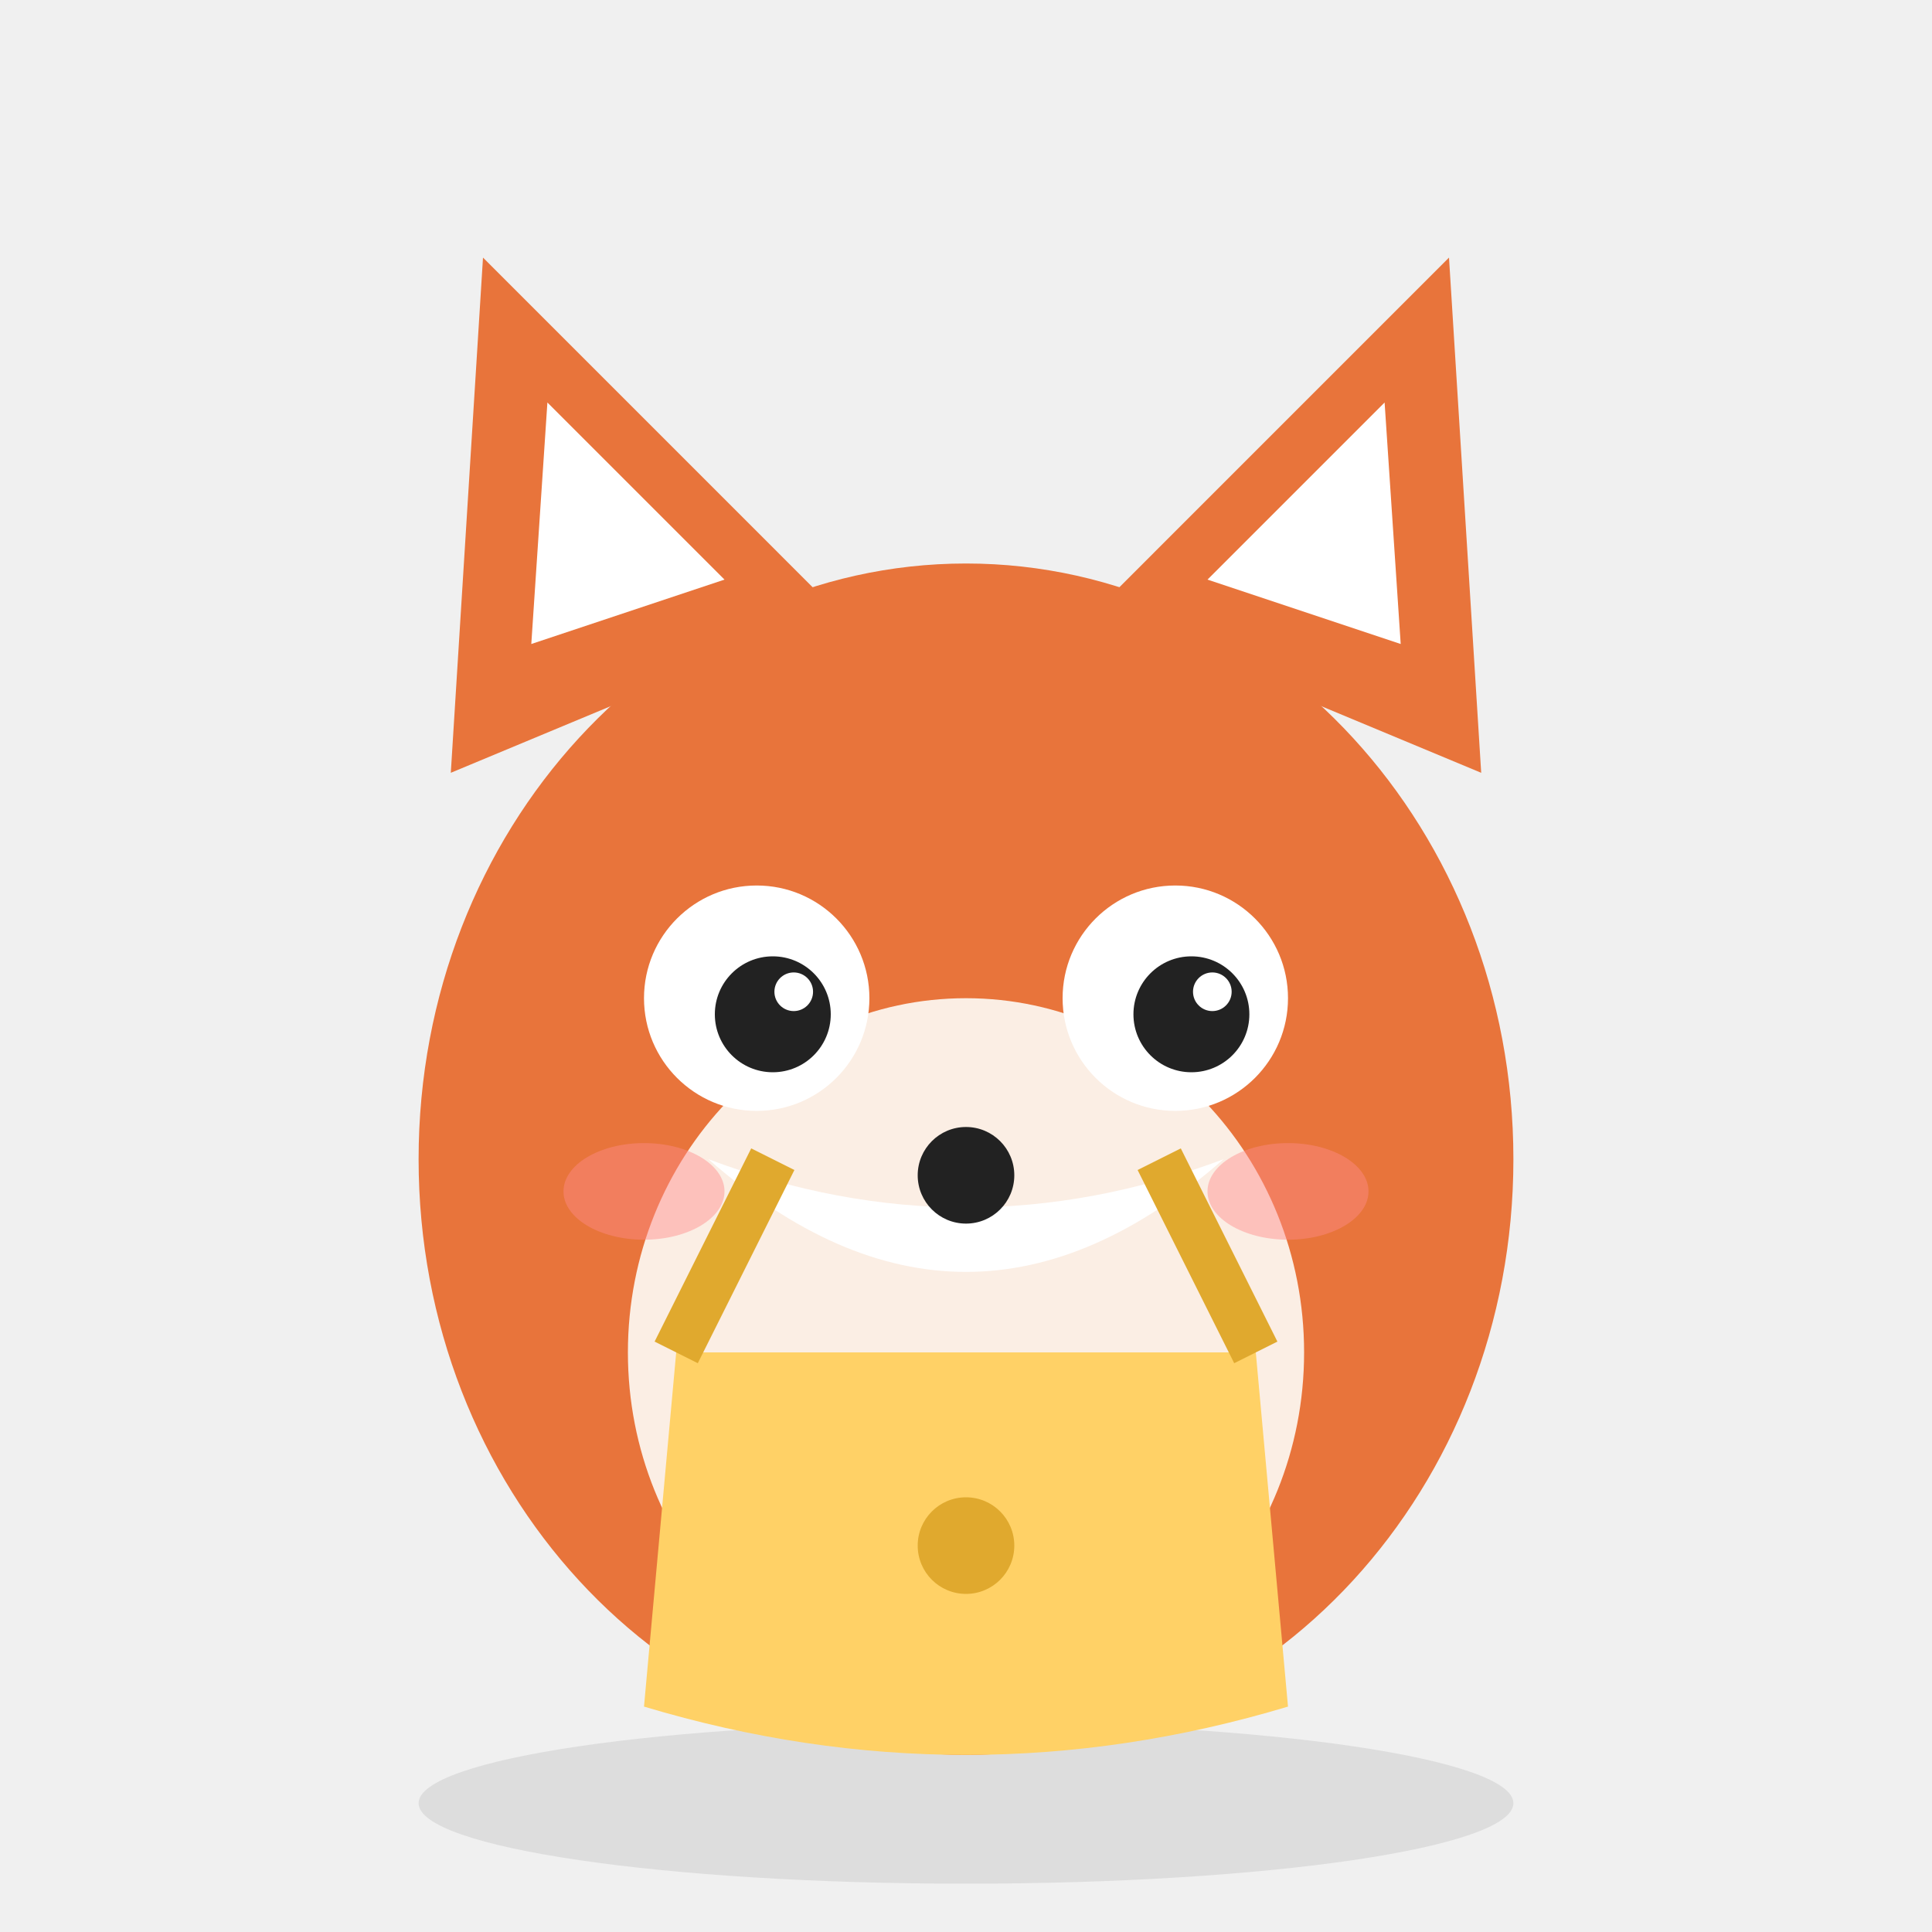
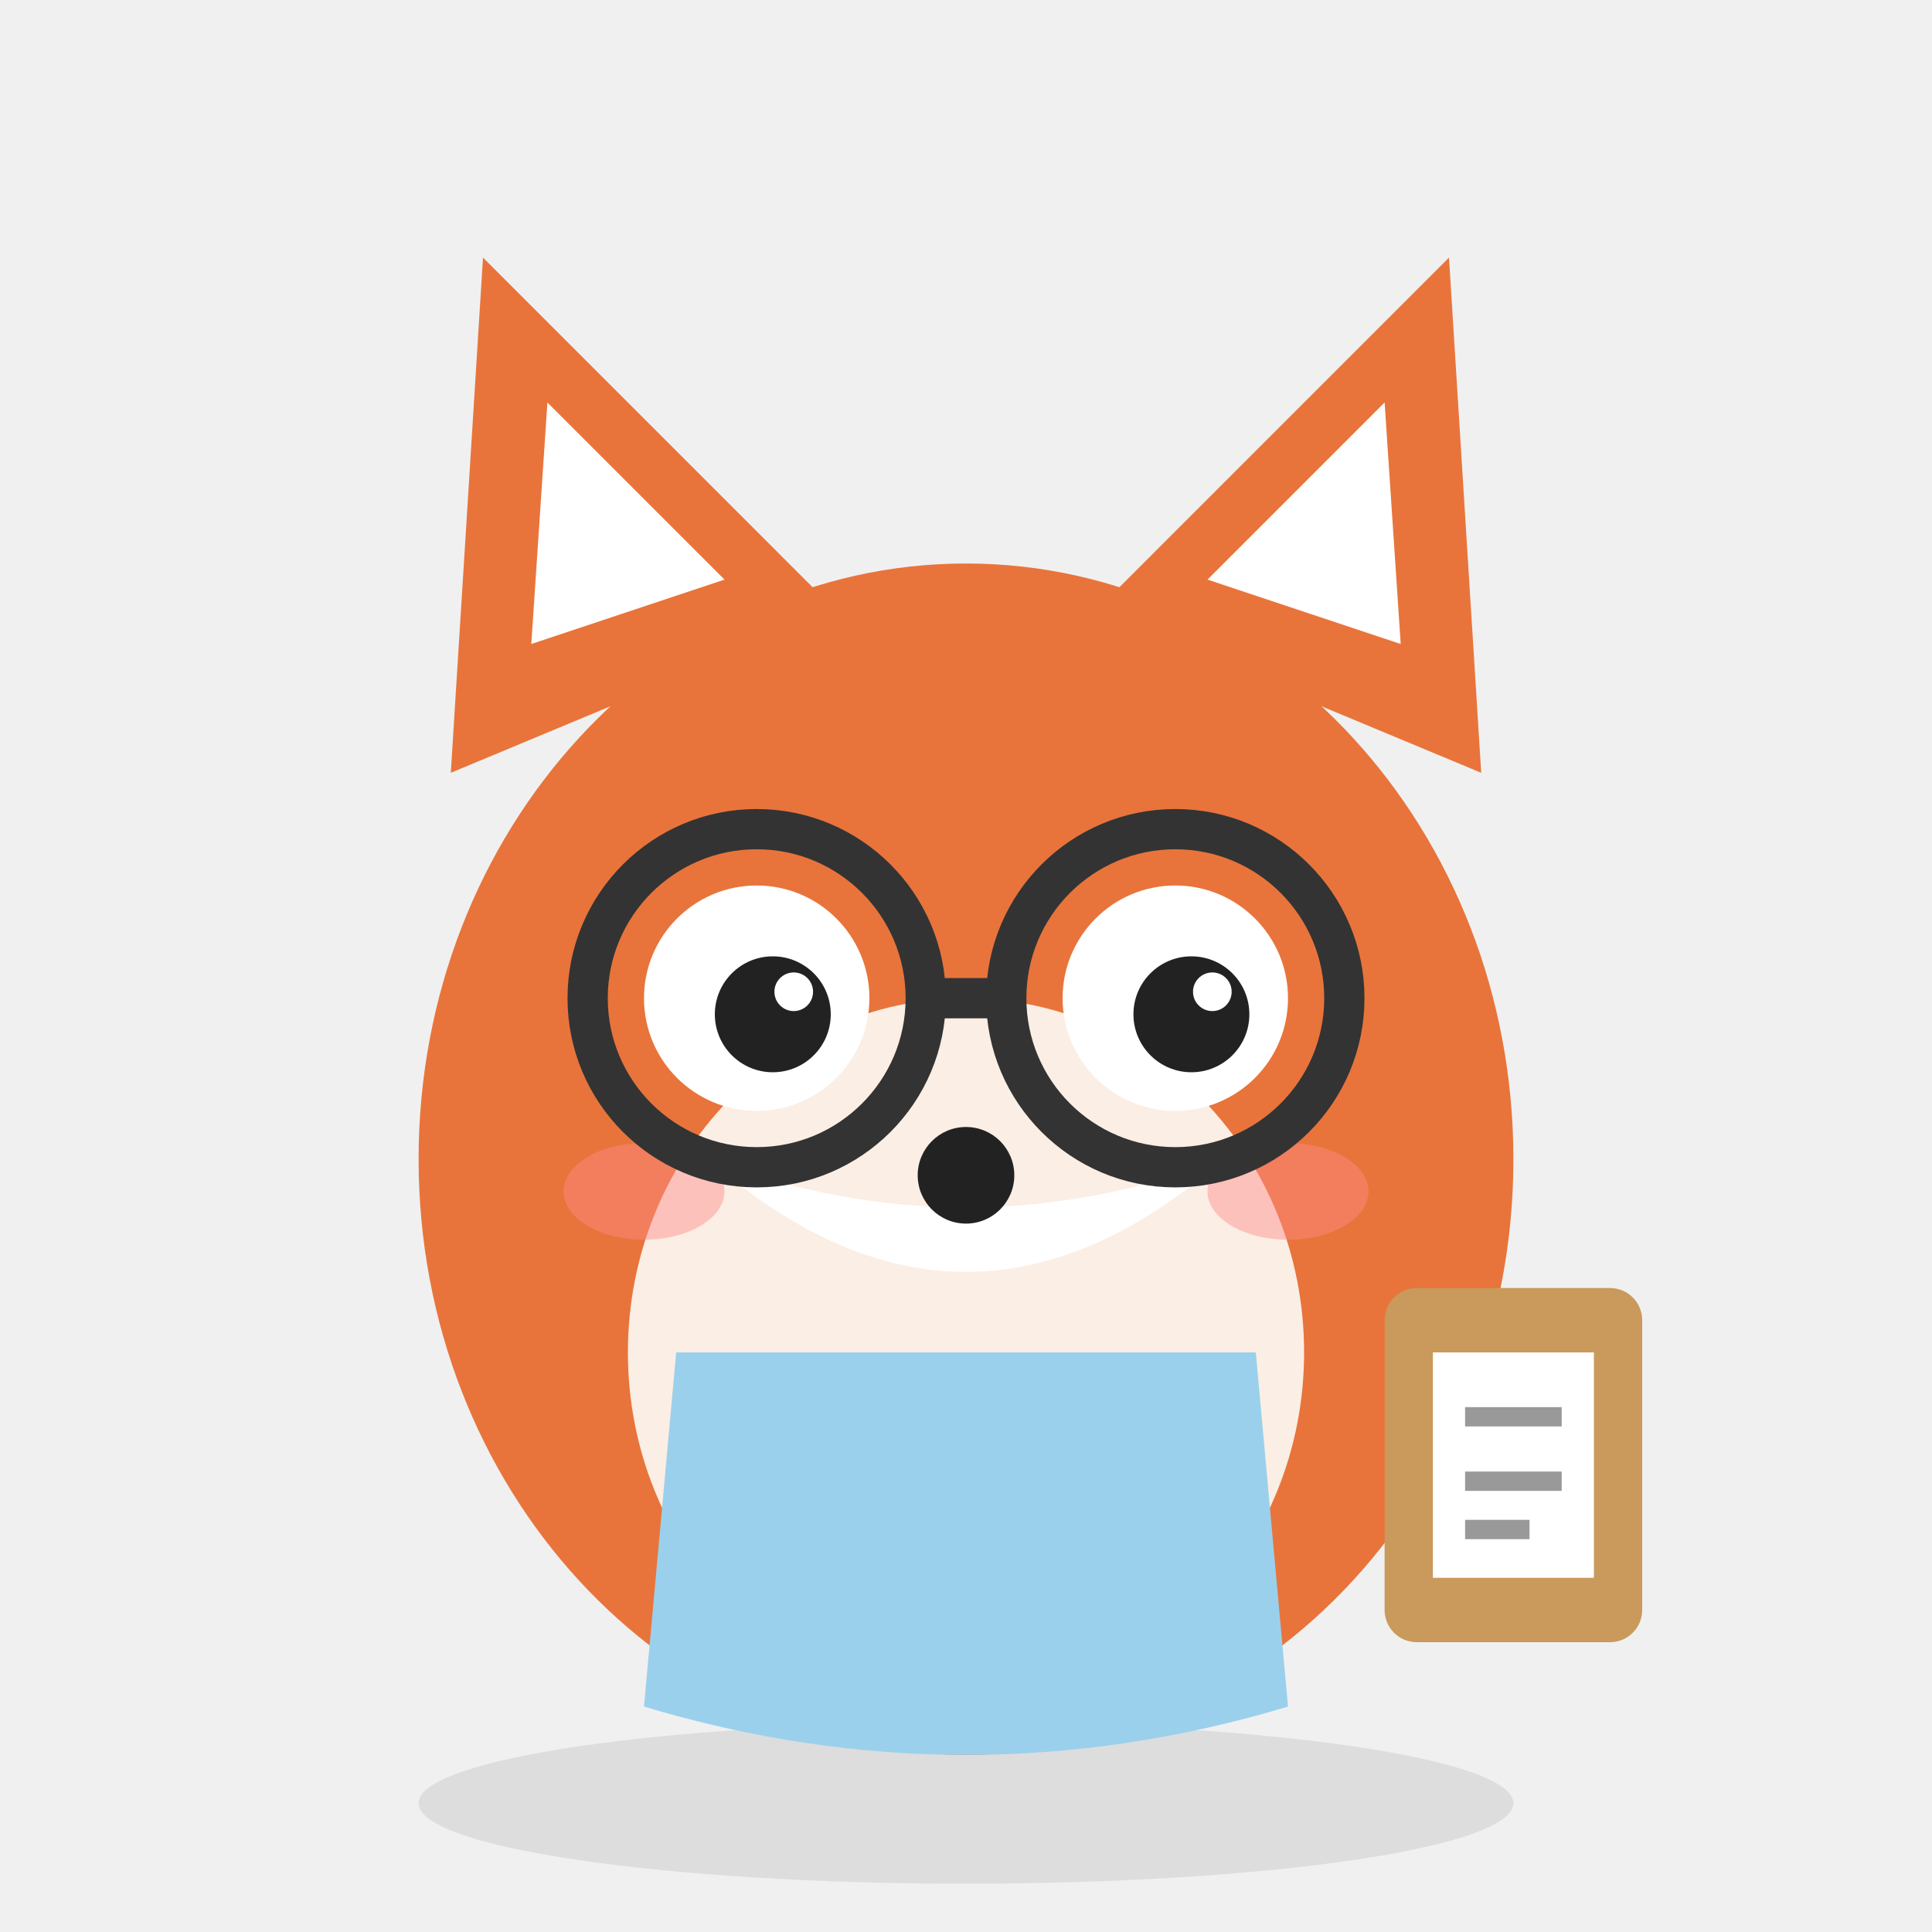
<svg xmlns="http://www.w3.org/2000/svg" viewBox="0 0 120 120" width="240" height="240">
  <ellipse cx="60" cy="112" rx="34" ry="5" fill="#000" opacity=".08" />
  <ellipse cx="60" cy="72" rx="34" ry="37" fill="#e8743b" />
  <ellipse cx="60" cy="84" rx="21" ry="22" fill="#fbeee4" />
  <circle cx="47" cy="62" r="7" fill="#fff" />
  <circle cx="73" cy="62" r="7" fill="#fff" />
  <circle cx="48" cy="63" r="3.6" fill="#222" />
  <circle cx="74" cy="63" r="3.6" fill="#222" />
  <circle cx="49.3" cy="61.6" r="1.2" fill="#fff" />
  <circle cx="75.3" cy="61.6" r="1.2" fill="#fff" />
  <ellipse cx="40" cy="74" rx="5" ry="3" fill="#ff8a8a" opacity=".45" />
  <ellipse cx="80" cy="74" rx="5" ry="3" fill="#ff8a8a" opacity=".45" />
  <path d="M28 48 L30 16 L52 38 Z" fill="#e8743b" />
  <path d="M92 48 L90 16 L68 38 Z" fill="#e8743b" />
  <path d="M33 40 L34 25 L45 36 Z" fill="#fff" />
  <path d="M87 40 L86 25 L75 36 Z" fill="#fff" />
  <path d="M44 72 Q60 86 76 72 Q60 78 44 72 Z" fill="#fff" />
  <circle cx="60" cy="73" r="3" fill="#222" />
-   <path d="M42 84 L78 84 L80 106 Q60 112 40 106 Z" fill="#ffd166" />
-   <path d="M42 84 L48 72 M78 84 L72 72" stroke="#e0a92e" stroke-width="3" />
-   <circle cx="60" cy="96" r="3" fill="#e0a92e" />
+   <path d="M42 84 L78 84 L80 106 Q60 112 40 106 Z" fill="#9ad0ec" />
+   <circle cx="47" cy="62" r="10.5" fill="none" stroke="#333" stroke-width="2.5" />
+   <circle cx="73" cy="62" r="10.5" fill="none" stroke="#333" stroke-width="2.5" />
+   <path d="M57.5 62 L62.5 62" stroke="#333" stroke-width="2.5" />
+   <rect x="86" y="80" width="16" height="22" rx="2" fill="#c99a5b" />
+   <rect x="89" y="84" width="10" height="14" fill="#fff" />
+   <path d="M91 88 h6 M91 92 h6 M91 95 h4" stroke="#999" stroke-width="1.2" />
</svg>
